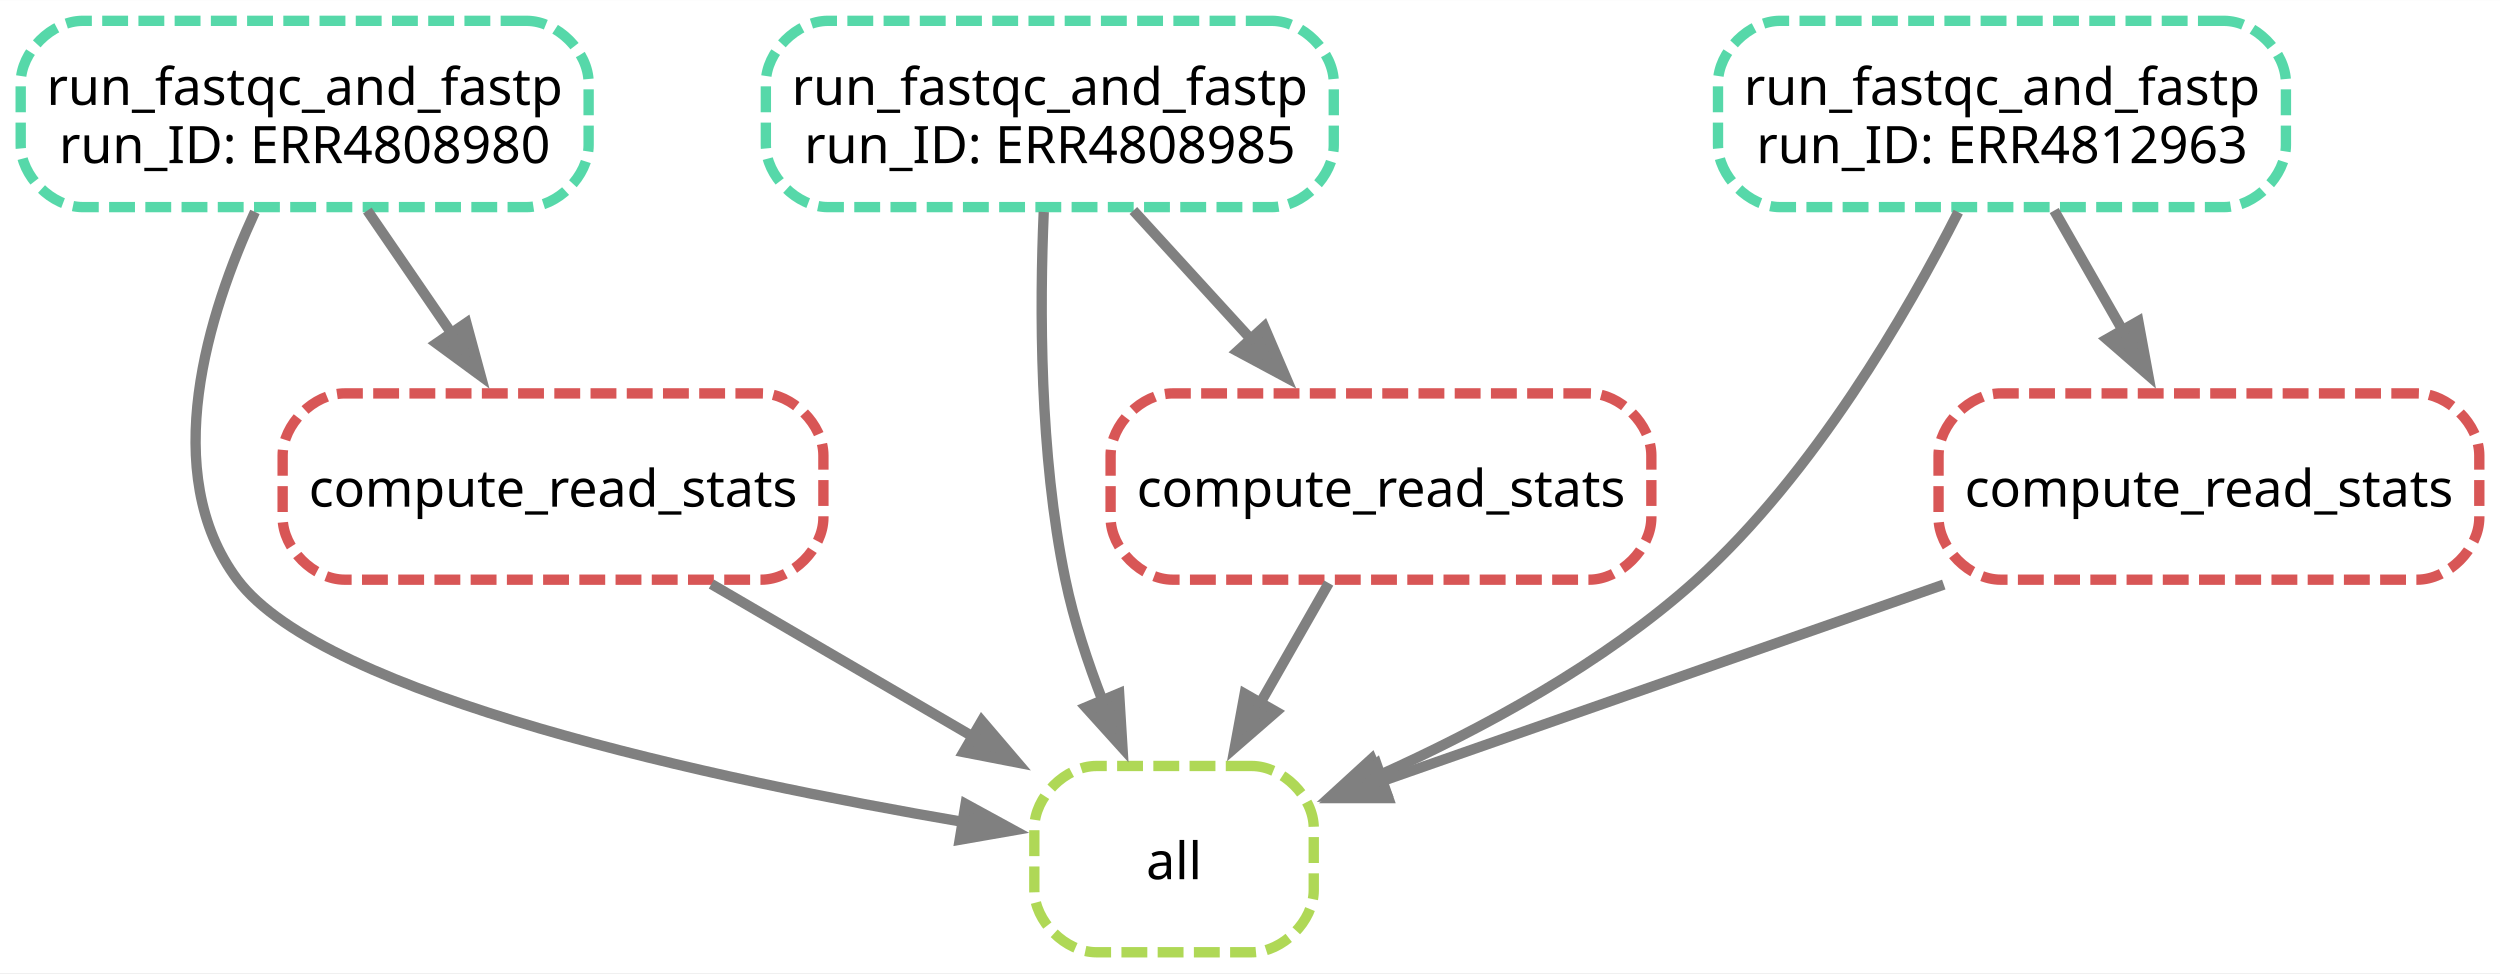
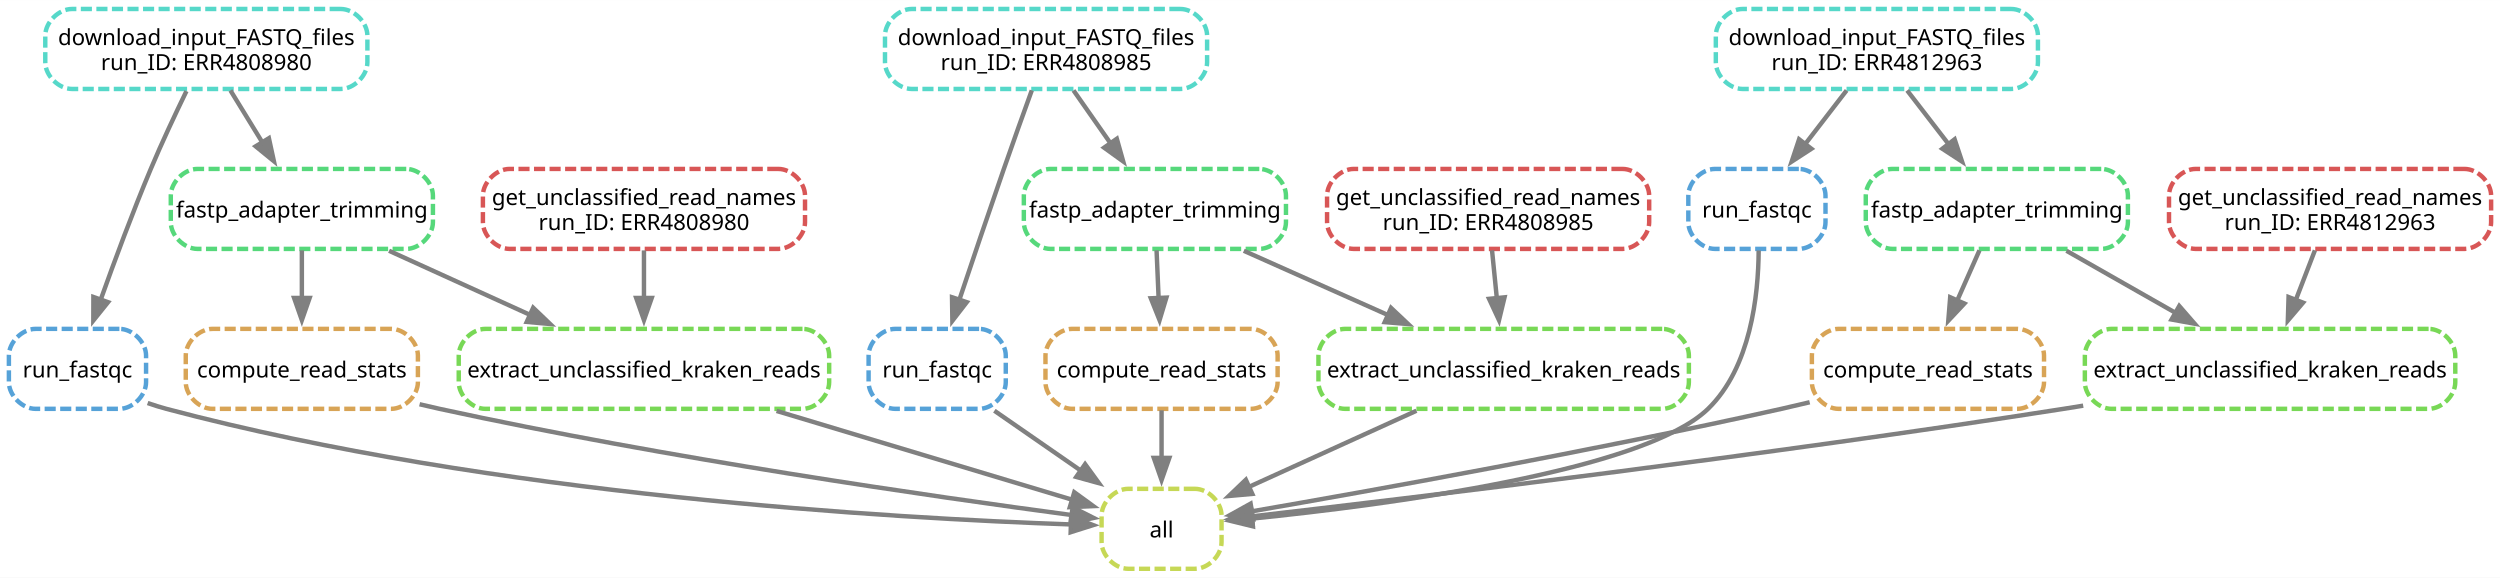
- <svg xmlns="http://www.w3.org/2000/svg" width="483pt" height="188pt" viewBox="0.00 0.00 483.12 188.00">
-   <g id="graph0" class="graph" transform="scale(1 1) rotate(0) translate(4 184)">
-     <polygon fill="white" stroke="none" points="-4,4 -4,-184 479.12,-184 479.12,4 -4,4" />
+ <svg xmlns="http://www.w3.org/2000/svg" width="1125pt" height="260pt" viewBox="0.00 0.00 1125.38 260.00">
+   <g id="graph0" class="graph" transform="scale(1 1) rotate(0) translate(4 256)">
+     <polygon fill="white" stroke="none" points="-4,4 -4,-256 1121.38,-256 1121.38,4 -4,4" />
    <g id="node1" class="node">
-       <path fill="none" stroke="#afd856" stroke-width="2" stroke-dasharray="5,2" d="M237.88,-36C237.88,-36 207.88,-36 207.88,-36 201.88,-36 195.88,-30 195.88,-24 195.88,-24 195.88,-12 195.88,-12 195.88,-6 201.88,0 207.88,0 207.88,0 237.88,0 237.88,0 243.88,0 249.88,-6 249.88,-12 249.88,-12 249.88,-24 249.88,-24 249.88,-30 243.88,-36 237.88,-36" />
-       <text text-anchor="middle" x="222.88" y="-14.12" font-family="sans" font-size="10.00">all</text>
+       <path fill="none" stroke="#c6d856" stroke-width="2" stroke-dasharray="5,2" d="M533.88,-36C533.88,-36 503.88,-36 503.88,-36 497.88,-36 491.88,-30 491.88,-24 491.88,-24 491.88,-12 491.88,-12 491.88,-6 497.88,0 503.88,0 503.88,0 533.88,0 533.88,0 539.88,0 545.88,-6 545.88,-12 545.88,-12 545.88,-24 545.88,-24 545.88,-30 539.88,-36 533.88,-36" />
+       <text text-anchor="middle" x="518.88" y="-14.12" font-family="sans" font-size="10.00">all</text>
    </g>
    <g id="node2" class="node">
-       <path fill="none" stroke="#56d8a9" stroke-width="2" stroke-dasharray="5,2" d="M97.75,-180C97.75,-180 12,-180 12,-180 6,-180 0,-174 0,-168 0,-168 0,-156 0,-156 0,-150 6,-144 12,-144 12,-144 97.75,-144 97.75,-144 103.75,-144 109.75,-150 109.75,-156 109.75,-156 109.75,-168 109.75,-168 109.75,-174 103.75,-180 97.75,-180" />
-       <text text-anchor="middle" x="54.88" y="-163.75" font-family="sans" font-size="10.00">run_fastqc_and_fastp</text>
-       <text text-anchor="middle" x="54.88" y="-152.5" font-family="sans" font-size="10.00">run_ID: ERR4808980</text>
+       <path fill="none" stroke="#56a2d8" stroke-width="2" stroke-dasharray="5,2" d="M49.75,-108C49.75,-108 12,-108 12,-108 6,-108 0,-102 0,-96 0,-96 0,-84 0,-84 0,-78 6,-72 12,-72 12,-72 49.75,-72 49.75,-72 55.75,-72 61.75,-78 61.75,-84 61.75,-84 61.75,-96 61.75,-96 61.75,-102 55.75,-108 49.75,-108" />
+       <text text-anchor="middle" x="30.88" y="-86.12" font-family="sans" font-size="10.00">run_fastqc</text>
    </g>
    <g id="edge1" class="edge">
-       <path fill="none" stroke="grey" stroke-width="2" d="M45.26,-143.07C36.29,-123.63 26.43,-92.62 41.88,-72 58.7,-49.54 134.12,-33.4 182.14,-25.18" />
-       <polygon fill="grey" stroke="grey" stroke-width="2" points="182.6,-28.65 191.9,-23.57 181.46,-21.75 182.6,-28.65" />
+       <path fill="none" stroke="grey" stroke-width="2" d="M62.46,-74.62C65.27,-73.63 68.1,-72.74 70.88,-72 217.56,-33.01 398.88,-22.68 478.35,-19.96" />
+       <polygon fill="grey" stroke="grey" stroke-width="2" points="478.18,-23.47 488.07,-19.66 477.96,-16.47 478.18,-23.47" />
+     </g>
+     <g id="node3" class="node">
+       <path fill="none" stroke="#56d8c9" stroke-width="2" stroke-dasharray="5,2" d="M149.38,-252C149.38,-252 28.38,-252 28.38,-252 22.38,-252 16.38,-246 16.38,-240 16.38,-240 16.38,-228 16.38,-228 16.38,-222 22.38,-216 28.38,-216 28.38,-216 149.38,-216 149.38,-216 155.38,-216 161.38,-222 161.38,-228 161.38,-228 161.38,-240 161.38,-240 161.38,-246 155.38,-252 149.38,-252" />
+       <text text-anchor="middle" x="88.88" y="-235.75" font-family="sans" font-size="10.00">download_input_FASTQ_files</text>
+       <text text-anchor="middle" x="88.88" y="-224.5" font-family="sans" font-size="10.00">run_ID: ERR4808980</text>
+     </g>
+     <g id="edge10" class="edge">
+       <path fill="none" stroke="grey" stroke-width="2" d="M79.92,-215.02C74.98,-204.84 68.84,-191.82 63.88,-180 55.73,-160.63 47.52,-138.48 41.32,-121.12" />
+       <polygon fill="grey" stroke="grey" stroke-width="2" points="44.64,-120.02 38.01,-111.76 38.04,-122.35 44.64,-120.02" />
+     </g>
+     <g id="node9" class="node">
+       <path fill="none" stroke="#56d87b" stroke-width="2" stroke-dasharray="5,2" d="M178.88,-180C178.88,-180 84.88,-180 84.88,-180 78.88,-180 72.88,-174 72.88,-168 72.88,-168 72.88,-156 72.88,-156 72.88,-150 78.88,-144 84.88,-144 84.88,-144 178.88,-144 178.88,-144 184.88,-144 190.88,-150 190.88,-156 190.88,-156 190.88,-168 190.88,-168 190.88,-174 184.88,-180 178.88,-180" />
+       <text text-anchor="middle" x="131.88" y="-158.12" font-family="sans" font-size="10.00">fastp_adapter_trimming</text>
+     </g>
+     <g id="edge14" class="edge">
+       <path fill="none" stroke="grey" stroke-width="2" d="M99.73,-215.34C104.12,-208.18 109.31,-199.73 114.23,-191.73" />
+       <polygon fill="grey" stroke="grey" stroke-width="2" points="117.04,-193.83 119.29,-183.48 111.08,-190.17 117.04,-193.83" />
+     </g>
+     <g id="node4" class="node">
+       <path fill="none" stroke="#56a2d8" stroke-width="2" stroke-dasharray="5,2" d="M436.75,-108C436.75,-108 399,-108 399,-108 393,-108 387,-102 387,-96 387,-96 387,-84 387,-84 387,-78 393,-72 399,-72 399,-72 436.75,-72 436.75,-72 442.75,-72 448.75,-78 448.75,-84 448.75,-84 448.75,-96 448.75,-96 448.75,-102 442.75,-108 436.75,-108" />
+       <text text-anchor="middle" x="417.88" y="-86.12" font-family="sans" font-size="10.00">run_fastqc</text>
+     </g>
+     <g id="edge2" class="edge">
+       <path fill="none" stroke="grey" stroke-width="2" d="M443.62,-71.15C455.49,-62.93 469.79,-53.02 482.72,-44.06" />
+       <polygon fill="grey" stroke="grey" stroke-width="2" points="484.46,-47.11 490.69,-38.54 480.47,-41.36 484.46,-47.11" />
    </g>
    <g id="node5" class="node">
-       <path fill="none" stroke="#d85656" stroke-width="2" stroke-dasharray="5,2" d="M143.12,-108C143.12,-108 62.62,-108 62.62,-108 56.62,-108 50.62,-102 50.62,-96 50.62,-96 50.62,-84 50.62,-84 50.62,-78 56.62,-72 62.62,-72 62.62,-72 143.12,-72 143.12,-72 149.12,-72 155.12,-78 155.12,-84 155.12,-84 155.12,-96 155.12,-96 155.12,-102 149.12,-108 143.12,-108" />
-       <text text-anchor="middle" x="102.88" y="-86.12" font-family="sans" font-size="10.00">compute_read_stats</text>
+       <path fill="none" stroke="#56d8c9" stroke-width="2" stroke-dasharray="5,2" d="M527.38,-252C527.38,-252 406.38,-252 406.38,-252 400.38,-252 394.38,-246 394.38,-240 394.38,-240 394.38,-228 394.38,-228 394.38,-222 400.38,-216 406.38,-216 406.38,-216 527.38,-216 527.38,-216 533.38,-216 539.38,-222 539.38,-228 539.38,-228 539.38,-240 539.38,-240 539.38,-246 533.38,-252 527.38,-252" />
+       <text text-anchor="middle" x="466.88" y="-235.75" font-family="sans" font-size="10.00">download_input_FASTQ_files</text>
+       <text text-anchor="middle" x="466.88" y="-224.5" font-family="sans" font-size="10.00">run_ID: ERR4808985</text>
+     </g>
+     <g id="edge11" class="edge">
+       <path fill="none" stroke="grey" stroke-width="2" d="M460.46,-215.36C456.73,-205.07 451.98,-191.82 447.88,-180 441.05,-160.36 433.58,-138.21 427.8,-120.92" />
+       <polygon fill="grey" stroke="grey" stroke-width="2" points="431.19,-120.02 424.71,-111.64 424.55,-122.23 431.19,-120.02" />
+     </g>
+     <g id="node11" class="node">
+       <path fill="none" stroke="#56d87b" stroke-width="2" stroke-dasharray="5,2" d="M562.88,-180C562.88,-180 468.88,-180 468.88,-180 462.88,-180 456.88,-174 456.88,-168 456.88,-168 456.88,-156 456.88,-156 456.88,-150 462.88,-144 468.88,-144 468.88,-144 562.88,-144 562.88,-144 568.88,-144 574.88,-150 574.88,-156 574.88,-156 574.88,-168 574.88,-168 574.88,-174 568.88,-180 562.88,-180" />
+       <text text-anchor="middle" x="515.88" y="-158.12" font-family="sans" font-size="10.00">fastp_adapter_trimming</text>
+     </g>
+     <g id="edge16" class="edge">
+       <path fill="none" stroke="grey" stroke-width="2" d="M479.24,-215.34C484.31,-208.1 490.3,-199.53 495.96,-191.45" />
+       <polygon fill="grey" stroke="grey" stroke-width="2" points="498.74,-193.58 501.61,-183.38 493.01,-189.57 498.74,-193.58" />
+     </g>
+     <g id="node6" class="node">
+       <path fill="none" stroke="#56a2d8" stroke-width="2" stroke-dasharray="5,2" d="M805.75,-180C805.75,-180 768,-180 768,-180 762,-180 756,-174 756,-168 756,-168 756,-156 756,-156 756,-150 762,-144 768,-144 768,-144 805.75,-144 805.75,-144 811.75,-144 817.75,-150 817.75,-156 817.75,-156 817.75,-168 817.75,-168 817.75,-174 811.75,-180 805.75,-180" />
+       <text text-anchor="middle" x="786.88" y="-158.12" font-family="sans" font-size="10.00">run_fastqc</text>
+     </g>
+     <g id="edge3" class="edge">
+       <path fill="none" stroke="grey" stroke-width="2" d="M787.67,-143.28C787.54,-123.13 784.07,-90.62 764.88,-72 736.03,-44.01 621.57,-28.88 559.46,-22.58" />
+       <polygon fill="grey" stroke="grey" stroke-width="2" points="560,-19.11 549.7,-21.63 559.32,-26.08 560,-19.11" />
+     </g>
+     <g id="node7" class="node">
+       <path fill="none" stroke="#56d8c9" stroke-width="2" stroke-dasharray="5,2" d="M901.38,-252C901.38,-252 780.38,-252 780.38,-252 774.38,-252 768.38,-246 768.38,-240 768.38,-240 768.38,-228 768.38,-228 768.38,-222 774.38,-216 780.38,-216 780.38,-216 901.38,-216 901.38,-216 907.38,-216 913.38,-222 913.38,-228 913.38,-228 913.38,-240 913.38,-240 913.38,-246 907.38,-252 901.38,-252" />
+       <text text-anchor="middle" x="840.88" y="-235.75" font-family="sans" font-size="10.00">download_input_FASTQ_files</text>
+       <text text-anchor="middle" x="840.88" y="-224.5" font-family="sans" font-size="10.00">run_ID: ERR4812963</text>
+     </g>
+     <g id="edge12" class="edge">
+       <path fill="none" stroke="grey" stroke-width="2" d="M827.25,-215.34C821.6,-208.01 814.91,-199.34 808.61,-191.18" />
+       <polygon fill="grey" stroke="grey" stroke-width="2" points="811.41,-189.08 802.53,-183.3 805.87,-193.35 811.41,-189.08" />
+     </g>
+     <g id="node13" class="node">
+       <path fill="none" stroke="#56d87b" stroke-width="2" stroke-dasharray="5,2" d="M941.88,-180C941.88,-180 847.88,-180 847.88,-180 841.88,-180 835.88,-174 835.88,-168 835.88,-168 835.88,-156 835.88,-156 835.88,-150 841.88,-144 847.88,-144 847.88,-144 941.88,-144 941.88,-144 947.88,-144 953.88,-150 953.88,-156 953.88,-156 953.88,-168 953.88,-168 953.88,-174 947.88,-180 941.88,-180" />
+       <text text-anchor="middle" x="894.88" y="-158.12" font-family="sans" font-size="10.00">fastp_adapter_trimming</text>
+     </g>
+     <g id="edge18" class="edge">
+       <path fill="none" stroke="grey" stroke-width="2" d="M854.5,-215.34C860.15,-208.01 866.84,-199.34 873.14,-191.18" />
+       <polygon fill="grey" stroke="grey" stroke-width="2" points="875.88,-193.35 879.22,-183.3 870.34,-189.08 875.88,-193.35" />
+     </g>
+     <g id="node8" class="node">
+       <path fill="none" stroke="#d8a456" stroke-width="2" stroke-dasharray="5,2" d="M172.12,-108C172.12,-108 91.62,-108 91.62,-108 85.62,-108 79.62,-102 79.62,-96 79.62,-96 79.62,-84 79.62,-84 79.62,-78 85.62,-72 91.62,-72 91.62,-72 172.12,-72 172.12,-72 178.12,-72 184.12,-78 184.12,-84 184.12,-84 184.12,-96 184.12,-96 184.12,-102 178.12,-108 172.12,-108" />
+       <text text-anchor="middle" x="131.88" y="-86.12" font-family="sans" font-size="10.00">compute_read_stats</text>
+     </g>
+     <g id="edge4" class="edge">
+       <path fill="none" stroke="grey" stroke-width="2" d="M184.88,-74.07C187.92,-73.34 190.93,-72.64 193.88,-72 295.61,-49.82 417.09,-32.37 478.73,-24.15" />
+       <polygon fill="grey" stroke="grey" stroke-width="2" points="478.84,-27.67 488.3,-22.89 477.92,-20.73 478.84,-27.67" />
+     </g>
+     <g id="edge13" class="edge">
+       <path fill="none" stroke="grey" stroke-width="2" d="M131.88,-143.34C131.88,-136.75 131.88,-129.08 131.88,-121.67" />
+       <polygon fill="grey" stroke="grey" stroke-width="2" points="135.38,-121.93 131.88,-111.93 128.38,-121.93 135.38,-121.93" />
+     </g>
+     <g id="node14" class="node">
+       <path fill="none" stroke="#78d856" stroke-width="2" stroke-dasharray="5,2" d="M357.25,-108C357.25,-108 214.5,-108 214.5,-108 208.5,-108 202.5,-102 202.5,-96 202.5,-96 202.5,-84 202.5,-84 202.5,-78 208.5,-72 214.5,-72 214.5,-72 357.25,-72 357.25,-72 363.25,-72 369.25,-78 369.25,-84 369.25,-84 369.25,-96 369.25,-96 369.25,-102 363.25,-108 357.25,-108" />
+       <text text-anchor="middle" x="285.88" y="-86.12" font-family="sans" font-size="10.00">extract_unclassified_kraken_reads</text>
+     </g>
+     <g id="edge19" class="edge">
+       <path fill="none" stroke="grey" stroke-width="2" d="M171.13,-143.15C190.43,-134.38 213.92,-123.71 234.61,-114.3" />
+       <polygon fill="grey" stroke="grey" stroke-width="2" points="236.01,-117.51 243.66,-110.19 233.11,-111.14 236.01,-117.51" />
+     </g>
+     <g id="node10" class="node">
+       <path fill="none" stroke="#d8a456" stroke-width="2" stroke-dasharray="5,2" d="M559.12,-108C559.12,-108 478.62,-108 478.62,-108 472.62,-108 466.62,-102 466.62,-96 466.62,-96 466.62,-84 466.62,-84 466.62,-78 472.62,-72 478.62,-72 478.62,-72 559.12,-72 559.12,-72 565.12,-72 571.12,-78 571.12,-84 571.12,-84 571.12,-96 571.12,-96 571.12,-102 565.12,-108 559.12,-108" />
+       <text text-anchor="middle" x="518.88" y="-86.12" font-family="sans" font-size="10.00">compute_read_stats</text>
+     </g>
+     <g id="edge5" class="edge">
+       <path fill="none" stroke="grey" stroke-width="2" d="M518.88,-71.34C518.88,-64.75 518.88,-57.08 518.88,-49.67" />
+       <polygon fill="grey" stroke="grey" stroke-width="2" points="522.38,-49.93 518.88,-39.93 515.38,-49.93 522.38,-49.93" />
+     </g>
+     <g id="edge15" class="edge">
+       <path fill="none" stroke="grey" stroke-width="2" d="M516.63,-143.34C516.91,-136.75 517.24,-129.08 517.56,-121.67" />
+       <polygon fill="grey" stroke="grey" stroke-width="2" points="521.05,-122.07 517.98,-111.93 514.05,-121.77 521.05,-122.07" />
+     </g>
+     <g id="node16" class="node">
+       <path fill="none" stroke="#78d856" stroke-width="2" stroke-dasharray="5,2" d="M744.25,-108C744.25,-108 601.5,-108 601.5,-108 595.5,-108 589.5,-102 589.5,-96 589.5,-96 589.5,-84 589.5,-84 589.5,-78 595.5,-72 601.5,-72 601.5,-72 744.25,-72 744.25,-72 750.25,-72 756.25,-78 756.25,-84 756.25,-84 756.25,-96 756.25,-96 756.25,-102 750.25,-108 744.25,-108" />
+       <text text-anchor="middle" x="672.88" y="-86.12" font-family="sans" font-size="10.00">extract_unclassified_kraken_reads</text>
+     </g>
+     <g id="edge21" class="edge">
+       <path fill="none" stroke="grey" stroke-width="2" d="M555.9,-143.15C575.66,-134.34 599.74,-123.61 620.91,-114.17" />
+       <polygon fill="grey" stroke="grey" stroke-width="2" points="622.18,-117.44 629.89,-110.17 619.33,-111.04 622.18,-117.44" />
+     </g>
+     <g id="node12" class="node">
+       <path fill="none" stroke="#d8a456" stroke-width="2" stroke-dasharray="5,2" d="M904.12,-108C904.12,-108 823.62,-108 823.62,-108 817.62,-108 811.62,-102 811.62,-96 811.62,-96 811.62,-84 811.62,-84 811.62,-78 817.62,-72 823.62,-72 823.62,-72 904.12,-72 904.12,-72 910.12,-72 916.12,-78 916.12,-84 916.12,-84 916.12,-96 916.12,-96 916.12,-102 910.12,-108 904.12,-108" />
+       <text text-anchor="middle" x="863.88" y="-86.12" font-family="sans" font-size="10.00">compute_read_stats</text>
+     </g>
+     <g id="edge6" class="edge">
+       <path fill="none" stroke="grey" stroke-width="2" d="M810.63,-74.97C806.33,-73.93 802.03,-72.93 797.88,-72 713.42,-53.12 613.61,-35.21 559.21,-25.82" />
+       <polygon fill="grey" stroke="grey" stroke-width="2" points="560.15,-22.43 549.7,-24.19 558.96,-29.33 560.15,-22.43" />
+     </g>
+     <g id="edge17" class="edge">
+       <path fill="none" stroke="grey" stroke-width="2" d="M887.05,-143.34C883.99,-136.43 880.4,-128.31 876.96,-120.56" />
+       <polygon fill="grey" stroke="grey" stroke-width="2" points="880.28,-119.4 873.03,-111.67 873.88,-122.23 880.28,-119.4" />
+     </g>
+     <g id="node18" class="node">
+       <path fill="none" stroke="#78d856" stroke-width="2" stroke-dasharray="5,2" d="M1089.25,-108C1089.25,-108 946.5,-108 946.5,-108 940.5,-108 934.5,-102 934.5,-96 934.5,-96 934.5,-84 934.5,-84 934.5,-78 940.5,-72 946.5,-72 946.5,-72 1089.25,-72 1089.25,-72 1095.25,-72 1101.25,-78 1101.25,-84 1101.25,-84 1101.25,-96 1101.25,-96 1101.25,-102 1095.25,-108 1089.25,-108" />
+       <text text-anchor="middle" x="1017.88" y="-86.12" font-family="sans" font-size="10.00">extract_unclassified_kraken_reads</text>
+     </g>
+     <g id="edge23" class="edge">
+       <path fill="none" stroke="grey" stroke-width="2" d="M926.23,-143.15C941.12,-134.68 959.15,-124.42 975.26,-115.25" />
+       <polygon fill="grey" stroke="grey" stroke-width="2" points="976.99,-118.3 983.95,-110.31 973.52,-112.21 976.99,-118.3" />
    </g>
    <g id="edge7" class="edge">
-       <path fill="none" stroke="grey" stroke-width="2" d="M66.99,-143.34C71.95,-136.1 77.82,-127.53 83.37,-119.45" />
-       <polygon fill="grey" stroke="grey" stroke-width="2" points="86.12,-121.62 88.89,-111.4 80.35,-117.67 86.12,-121.62" />
+       <path fill="none" stroke="grey" stroke-width="2" d="M345.58,-71.06C387.43,-58.49 442.23,-42.03 478.9,-31.01" />
+       <polygon fill="grey" stroke="grey" stroke-width="2" points="479.59,-34.46 488.16,-28.23 477.58,-27.75 479.59,-34.46" />
    </g>
-     <g id="node3" class="node">
-       <path fill="none" stroke="#56d8a9" stroke-width="2" stroke-dasharray="5,2" d="M241.75,-180C241.75,-180 156,-180 156,-180 150,-180 144,-174 144,-168 144,-168 144,-156 144,-156 144,-150 150,-144 156,-144 156,-144 241.75,-144 241.75,-144 247.75,-144 253.75,-150 253.75,-156 253.75,-156 253.75,-168 253.75,-168 253.75,-174 247.75,-180 241.75,-180" />
-       <text text-anchor="middle" x="198.88" y="-163.75" font-family="sans" font-size="10.00">run_fastqc_and_fastp</text>
-       <text text-anchor="middle" x="198.88" y="-152.5" font-family="sans" font-size="10.00">run_ID: ERR4808985</text>
+     <g id="node15" class="node">
+       <path fill="none" stroke="#d85656" stroke-width="2" stroke-dasharray="5,2" d="M346.38,-180C346.38,-180 225.38,-180 225.38,-180 219.38,-180 213.38,-174 213.38,-168 213.38,-168 213.38,-156 213.38,-156 213.38,-150 219.38,-144 225.38,-144 225.38,-144 346.38,-144 346.38,-144 352.38,-144 358.38,-150 358.38,-156 358.38,-156 358.38,-168 358.38,-168 358.38,-174 352.38,-180 346.38,-180" />
+       <text text-anchor="middle" x="285.88" y="-163.75" font-family="sans" font-size="10.00">get_unclassified_read_names</text>
+       <text text-anchor="middle" x="285.88" y="-152.5" font-family="sans" font-size="10.00">run_ID: ERR4808980</text>
    </g>
-     <g id="edge2" class="edge">
-       <path fill="none" stroke="grey" stroke-width="2" d="M197.7,-143.06C196.92,-124.93 196.83,-96.22 201.88,-72 203.5,-64.18 206.19,-56.02 209.11,-48.52" />
-       <polygon fill="grey" stroke="grey" stroke-width="2" points="212.27,-50.04 212.92,-39.47 205.82,-47.33 212.27,-50.04" />
-     </g>
-     <g id="node6" class="node">
-       <path fill="none" stroke="#d85656" stroke-width="2" stroke-dasharray="5,2" d="M303.12,-108C303.12,-108 222.62,-108 222.62,-108 216.62,-108 210.62,-102 210.62,-96 210.62,-96 210.62,-84 210.62,-84 210.62,-78 216.62,-72 222.62,-72 222.62,-72 303.12,-72 303.12,-72 309.12,-72 315.12,-78 315.12,-84 315.12,-84 315.12,-96 315.12,-96 315.12,-102 309.12,-108 303.12,-108" />
-       <text text-anchor="middle" x="262.88" y="-86.12" font-family="sans" font-size="10.00">compute_read_stats</text>
+     <g id="edge20" class="edge">
+       <path fill="none" stroke="grey" stroke-width="2" d="M285.88,-143.34C285.88,-136.75 285.88,-129.08 285.88,-121.67" />
+       <polygon fill="grey" stroke="grey" stroke-width="2" points="289.38,-121.93 285.88,-111.93 282.38,-121.93 289.38,-121.93" />
    </g>
    <g id="edge8" class="edge">
-       <path fill="none" stroke="grey" stroke-width="2" d="M215.02,-143.34C221.94,-135.77 230.19,-126.75 237.87,-118.35" />
-       <polygon fill="grey" stroke="grey" stroke-width="2" points="240.3,-120.88 244.47,-111.14 235.13,-116.15 240.3,-120.88" />
+       <path fill="none" stroke="grey" stroke-width="2" d="M633.62,-71.15C610.5,-60.65 581.36,-47.4 558.23,-36.89" />
+       <polygon fill="grey" stroke="grey" stroke-width="2" points="559.72,-33.72 549.16,-32.77 556.82,-40.09 559.72,-33.72" />
    </g>
-     <g id="node4" class="node">
-       <path fill="none" stroke="#56d8a9" stroke-width="2" stroke-dasharray="5,2" d="M425.75,-180C425.75,-180 340,-180 340,-180 334,-180 328,-174 328,-168 328,-168 328,-156 328,-156 328,-150 334,-144 340,-144 340,-144 425.75,-144 425.75,-144 431.75,-144 437.75,-150 437.75,-156 437.75,-156 437.75,-168 437.75,-168 437.75,-174 431.75,-180 425.75,-180" />
-       <text text-anchor="middle" x="382.88" y="-163.75" font-family="sans" font-size="10.00">run_fastqc_and_fastp</text>
-       <text text-anchor="middle" x="382.88" y="-152.5" font-family="sans" font-size="10.00">run_ID: ERR4812963</text>
+     <g id="node17" class="node">
+       <path fill="none" stroke="#d85656" stroke-width="2" stroke-dasharray="5,2" d="M726.38,-180C726.38,-180 605.38,-180 605.38,-180 599.38,-180 593.38,-174 593.38,-168 593.38,-168 593.38,-156 593.38,-156 593.38,-150 599.38,-144 605.38,-144 605.38,-144 726.38,-144 726.38,-144 732.38,-144 738.38,-150 738.38,-156 738.38,-156 738.38,-168 738.38,-168 738.38,-174 732.38,-180 726.38,-180" />
+       <text text-anchor="middle" x="665.88" y="-163.75" font-family="sans" font-size="10.00">get_unclassified_read_names</text>
+       <text text-anchor="middle" x="665.88" y="-152.5" font-family="sans" font-size="10.00">run_ID: ERR4808985</text>
    </g>
-     <g id="edge3" class="edge">
-       <path fill="none" stroke="grey" stroke-width="2" d="M374.42,-143.03C364.53,-123.54 346.58,-92.5 323.88,-72 305.98,-55.85 282.27,-43.07 262.31,-34.11" />
-       <polygon fill="grey" stroke="grey" stroke-width="2" points="263.81,-30.95 253.24,-30.23 261.06,-37.38 263.81,-30.95" />
-     </g>
-     <g id="node7" class="node">
-       <path fill="none" stroke="#d85656" stroke-width="2" stroke-dasharray="5,2" d="M463.12,-108C463.12,-108 382.62,-108 382.62,-108 376.62,-108 370.62,-102 370.62,-96 370.62,-96 370.62,-84 370.62,-84 370.62,-78 376.62,-72 382.62,-72 382.62,-72 463.12,-72 463.12,-72 469.12,-72 475.12,-78 475.12,-84 475.12,-84 475.12,-96 475.12,-96 475.12,-102 469.12,-108 463.12,-108" />
-       <text text-anchor="middle" x="422.88" y="-86.12" font-family="sans" font-size="10.00">compute_read_stats</text>
+     <g id="edge22" class="edge">
+       <path fill="none" stroke="grey" stroke-width="2" d="M667.64,-143.34C668.3,-136.75 669.07,-129.08 669.81,-121.67" />
+       <polygon fill="grey" stroke="grey" stroke-width="2" points="673.27,-122.21 670.78,-111.91 666.31,-121.52 673.27,-122.21" />
    </g>
    <g id="edge9" class="edge">
-       <path fill="none" stroke="grey" stroke-width="2" d="M392.97,-143.34C397.01,-136.26 401.78,-127.92 406.3,-120" />
-       <polygon fill="grey" stroke="grey" stroke-width="2" points="409.22,-121.95 411.14,-111.53 403.14,-118.48 409.22,-121.95" />
+       <path fill="none" stroke="grey" stroke-width="2" d="M933.76,-73.43C930.76,-72.93 927.79,-72.46 924.88,-72 791.33,-51.09 632.16,-32 559.12,-23.56" />
+       <polygon fill="grey" stroke="grey" stroke-width="2" points="559.85,-20.13 549.52,-22.46 559.05,-27.08 559.85,-20.13" />
    </g>
-     <g id="edge4" class="edge">
-       <path fill="none" stroke="grey" stroke-width="2" d="M133.47,-71.15C148.93,-62.14 167.84,-51.1 184.29,-41.51" />
-       <polygon fill="grey" stroke="grey" stroke-width="2" points="185.72,-44.72 192.6,-36.66 182.2,-38.68 185.72,-44.72" />
+     <g id="node19" class="node">
+       <path fill="none" stroke="#d85656" stroke-width="2" stroke-dasharray="5,2" d="M1105.38,-180C1105.38,-180 984.38,-180 984.38,-180 978.38,-180 972.38,-174 972.38,-168 972.38,-168 972.38,-156 972.38,-156 972.38,-150 978.38,-144 984.38,-144 984.38,-144 1105.38,-144 1105.38,-144 1111.38,-144 1117.38,-150 1117.38,-156 1117.38,-156 1117.38,-168 1117.38,-168 1117.38,-174 1111.38,-180 1105.38,-180" />
+       <text text-anchor="middle" x="1044.88" y="-163.75" font-family="sans" font-size="10.00">get_unclassified_read_names</text>
+       <text text-anchor="middle" x="1044.88" y="-152.5" font-family="sans" font-size="10.00">run_ID: ERR4812963</text>
    </g>
-     <g id="edge5" class="edge">
-       <path fill="none" stroke="grey" stroke-width="2" d="M252.78,-71.34C248.74,-64.26 243.97,-55.92 239.45,-48" />
-       <polygon fill="grey" stroke="grey" stroke-width="2" points="242.61,-46.48 234.61,-39.53 236.53,-49.95 242.61,-46.48" />
-     </g>
-     <g id="edge6" class="edge">
-       <path fill="none" stroke="grey" stroke-width="2" d="M371.63,-71.06C337.86,-59.24 294.26,-43.99 263.01,-33.05" />
-       <polygon fill="grey" stroke="grey" stroke-width="2" points="264.31,-29.79 253.71,-29.79 262,-36.4 264.31,-29.79" />
+     <g id="edge24" class="edge">
+       <path fill="none" stroke="grey" stroke-width="2" d="M1038.06,-143.34C1035.43,-136.51 1032.34,-128.5 1029.38,-120.83" />
+       <polygon fill="grey" stroke="grey" stroke-width="2" points="1032.73,-119.8 1025.87,-111.73 1026.2,-122.32 1032.73,-119.8" />
    </g>
  </g>
</svg>
